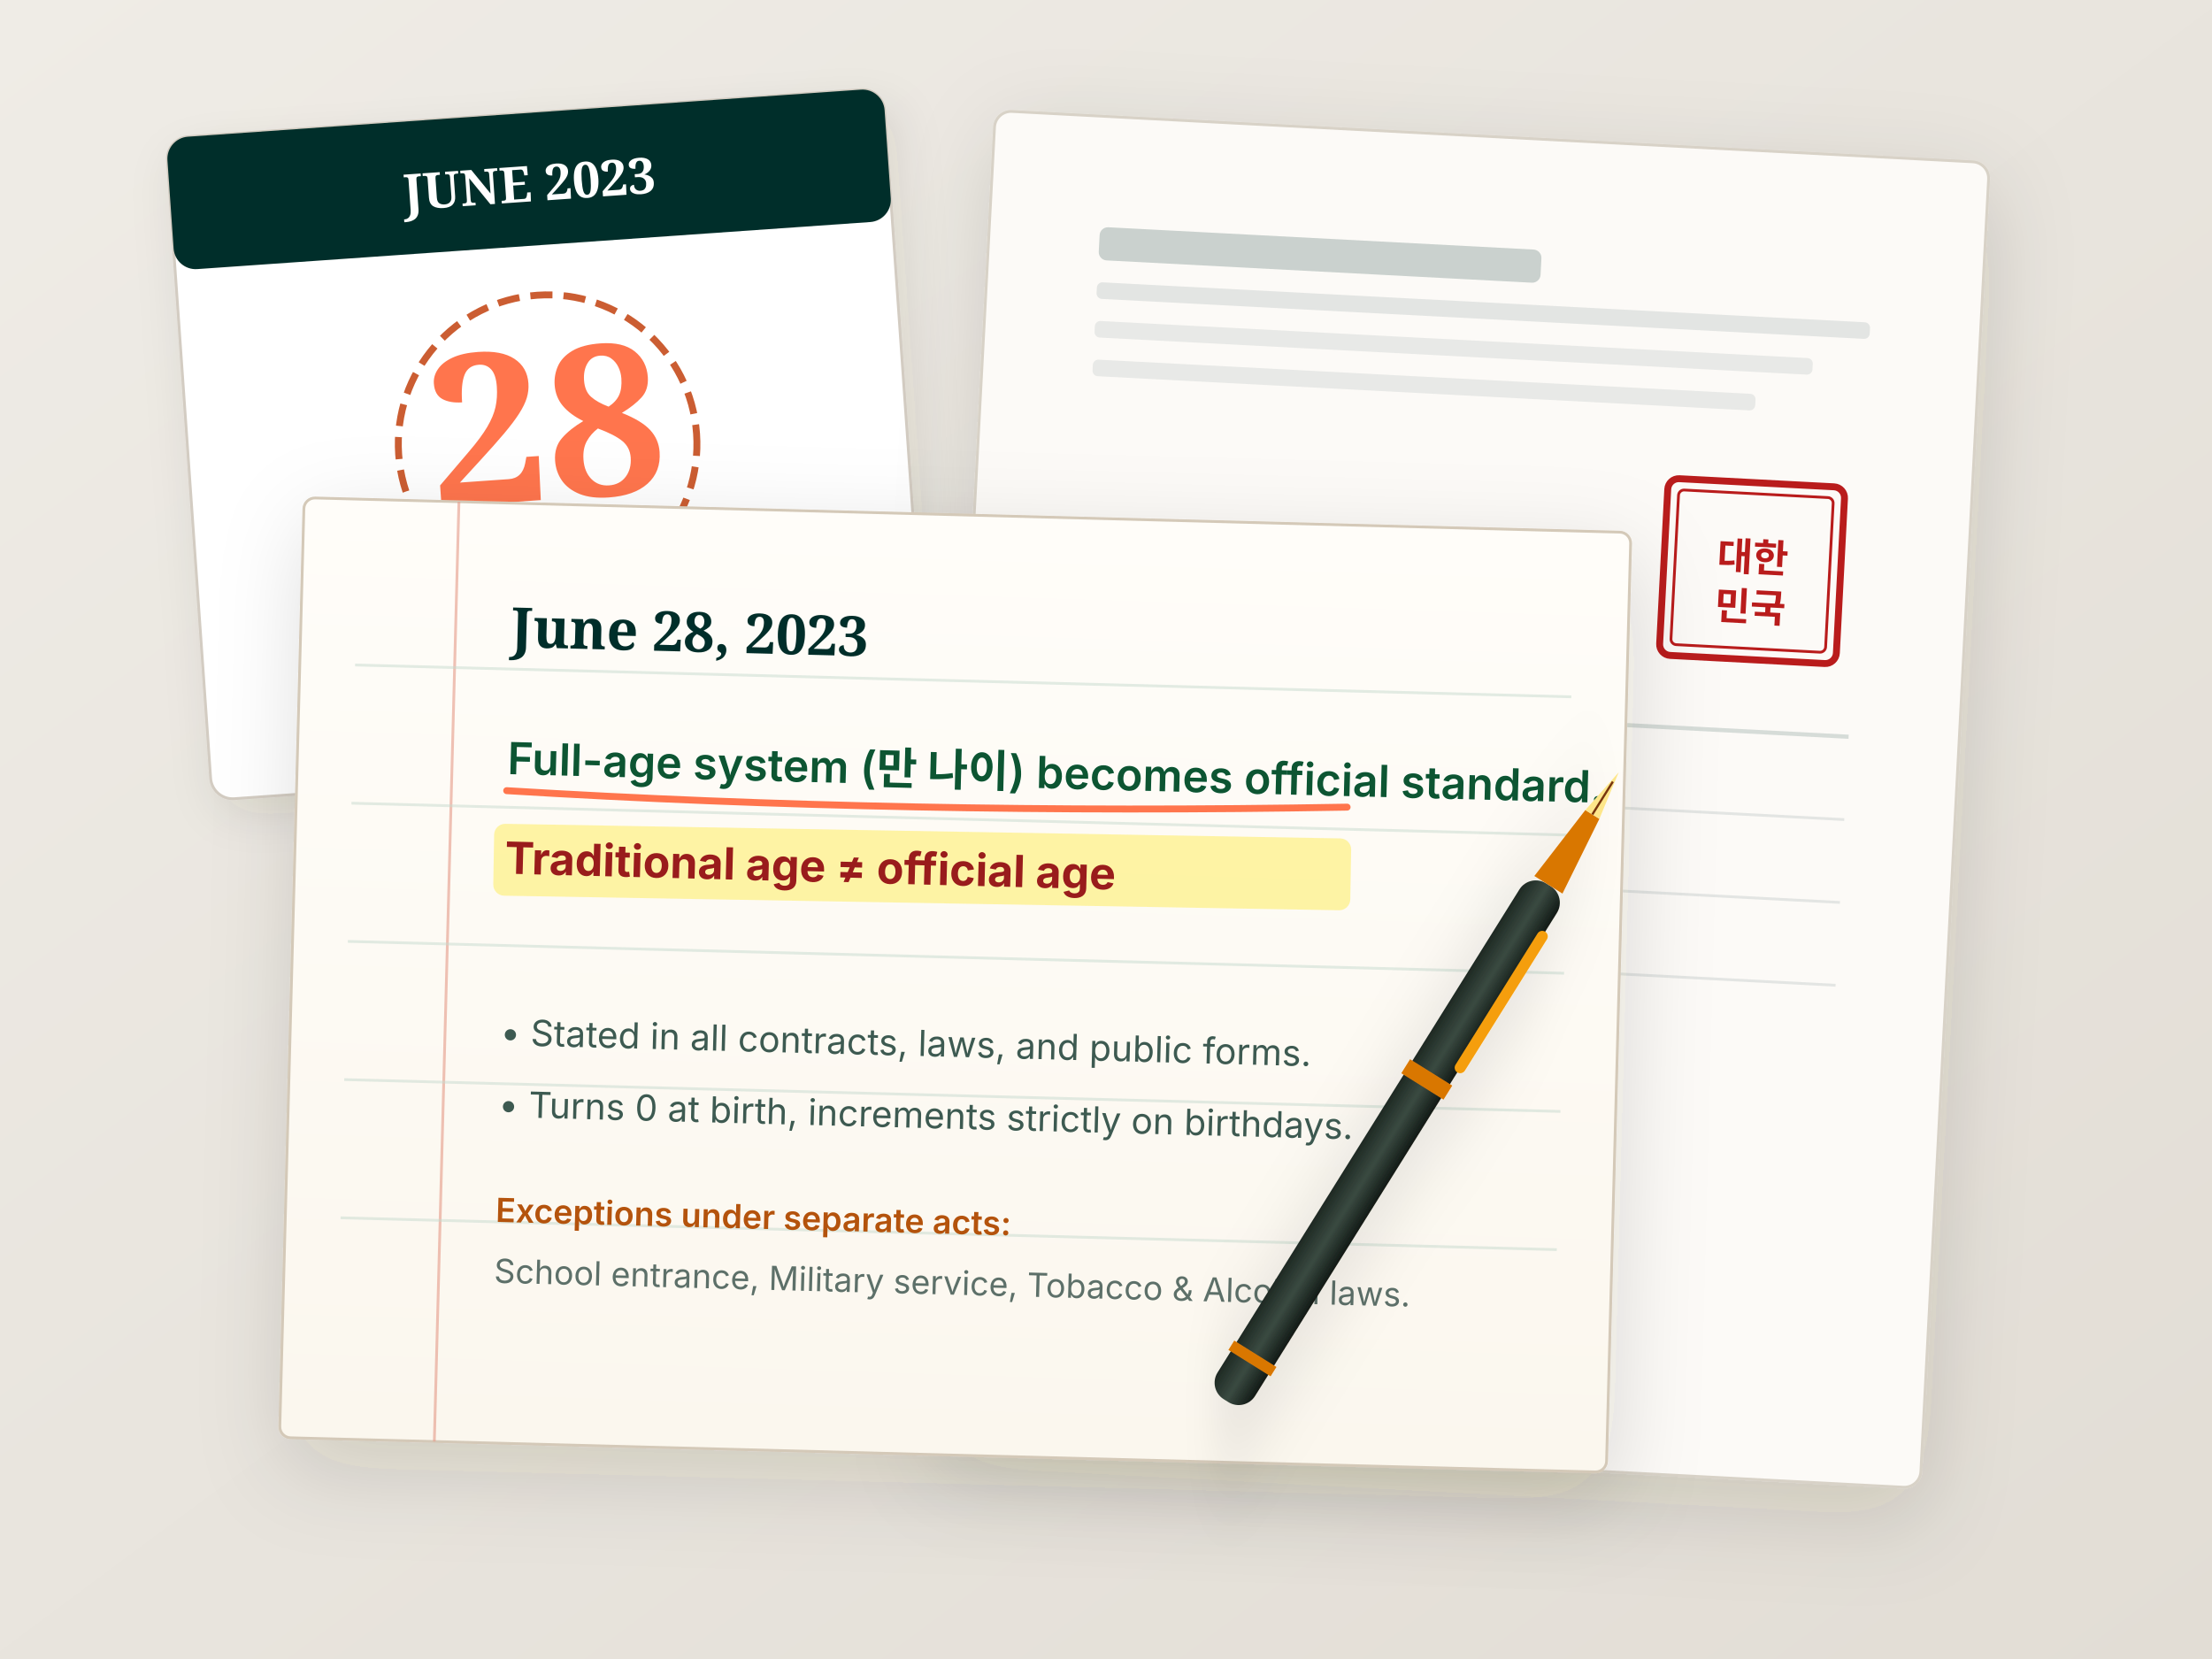
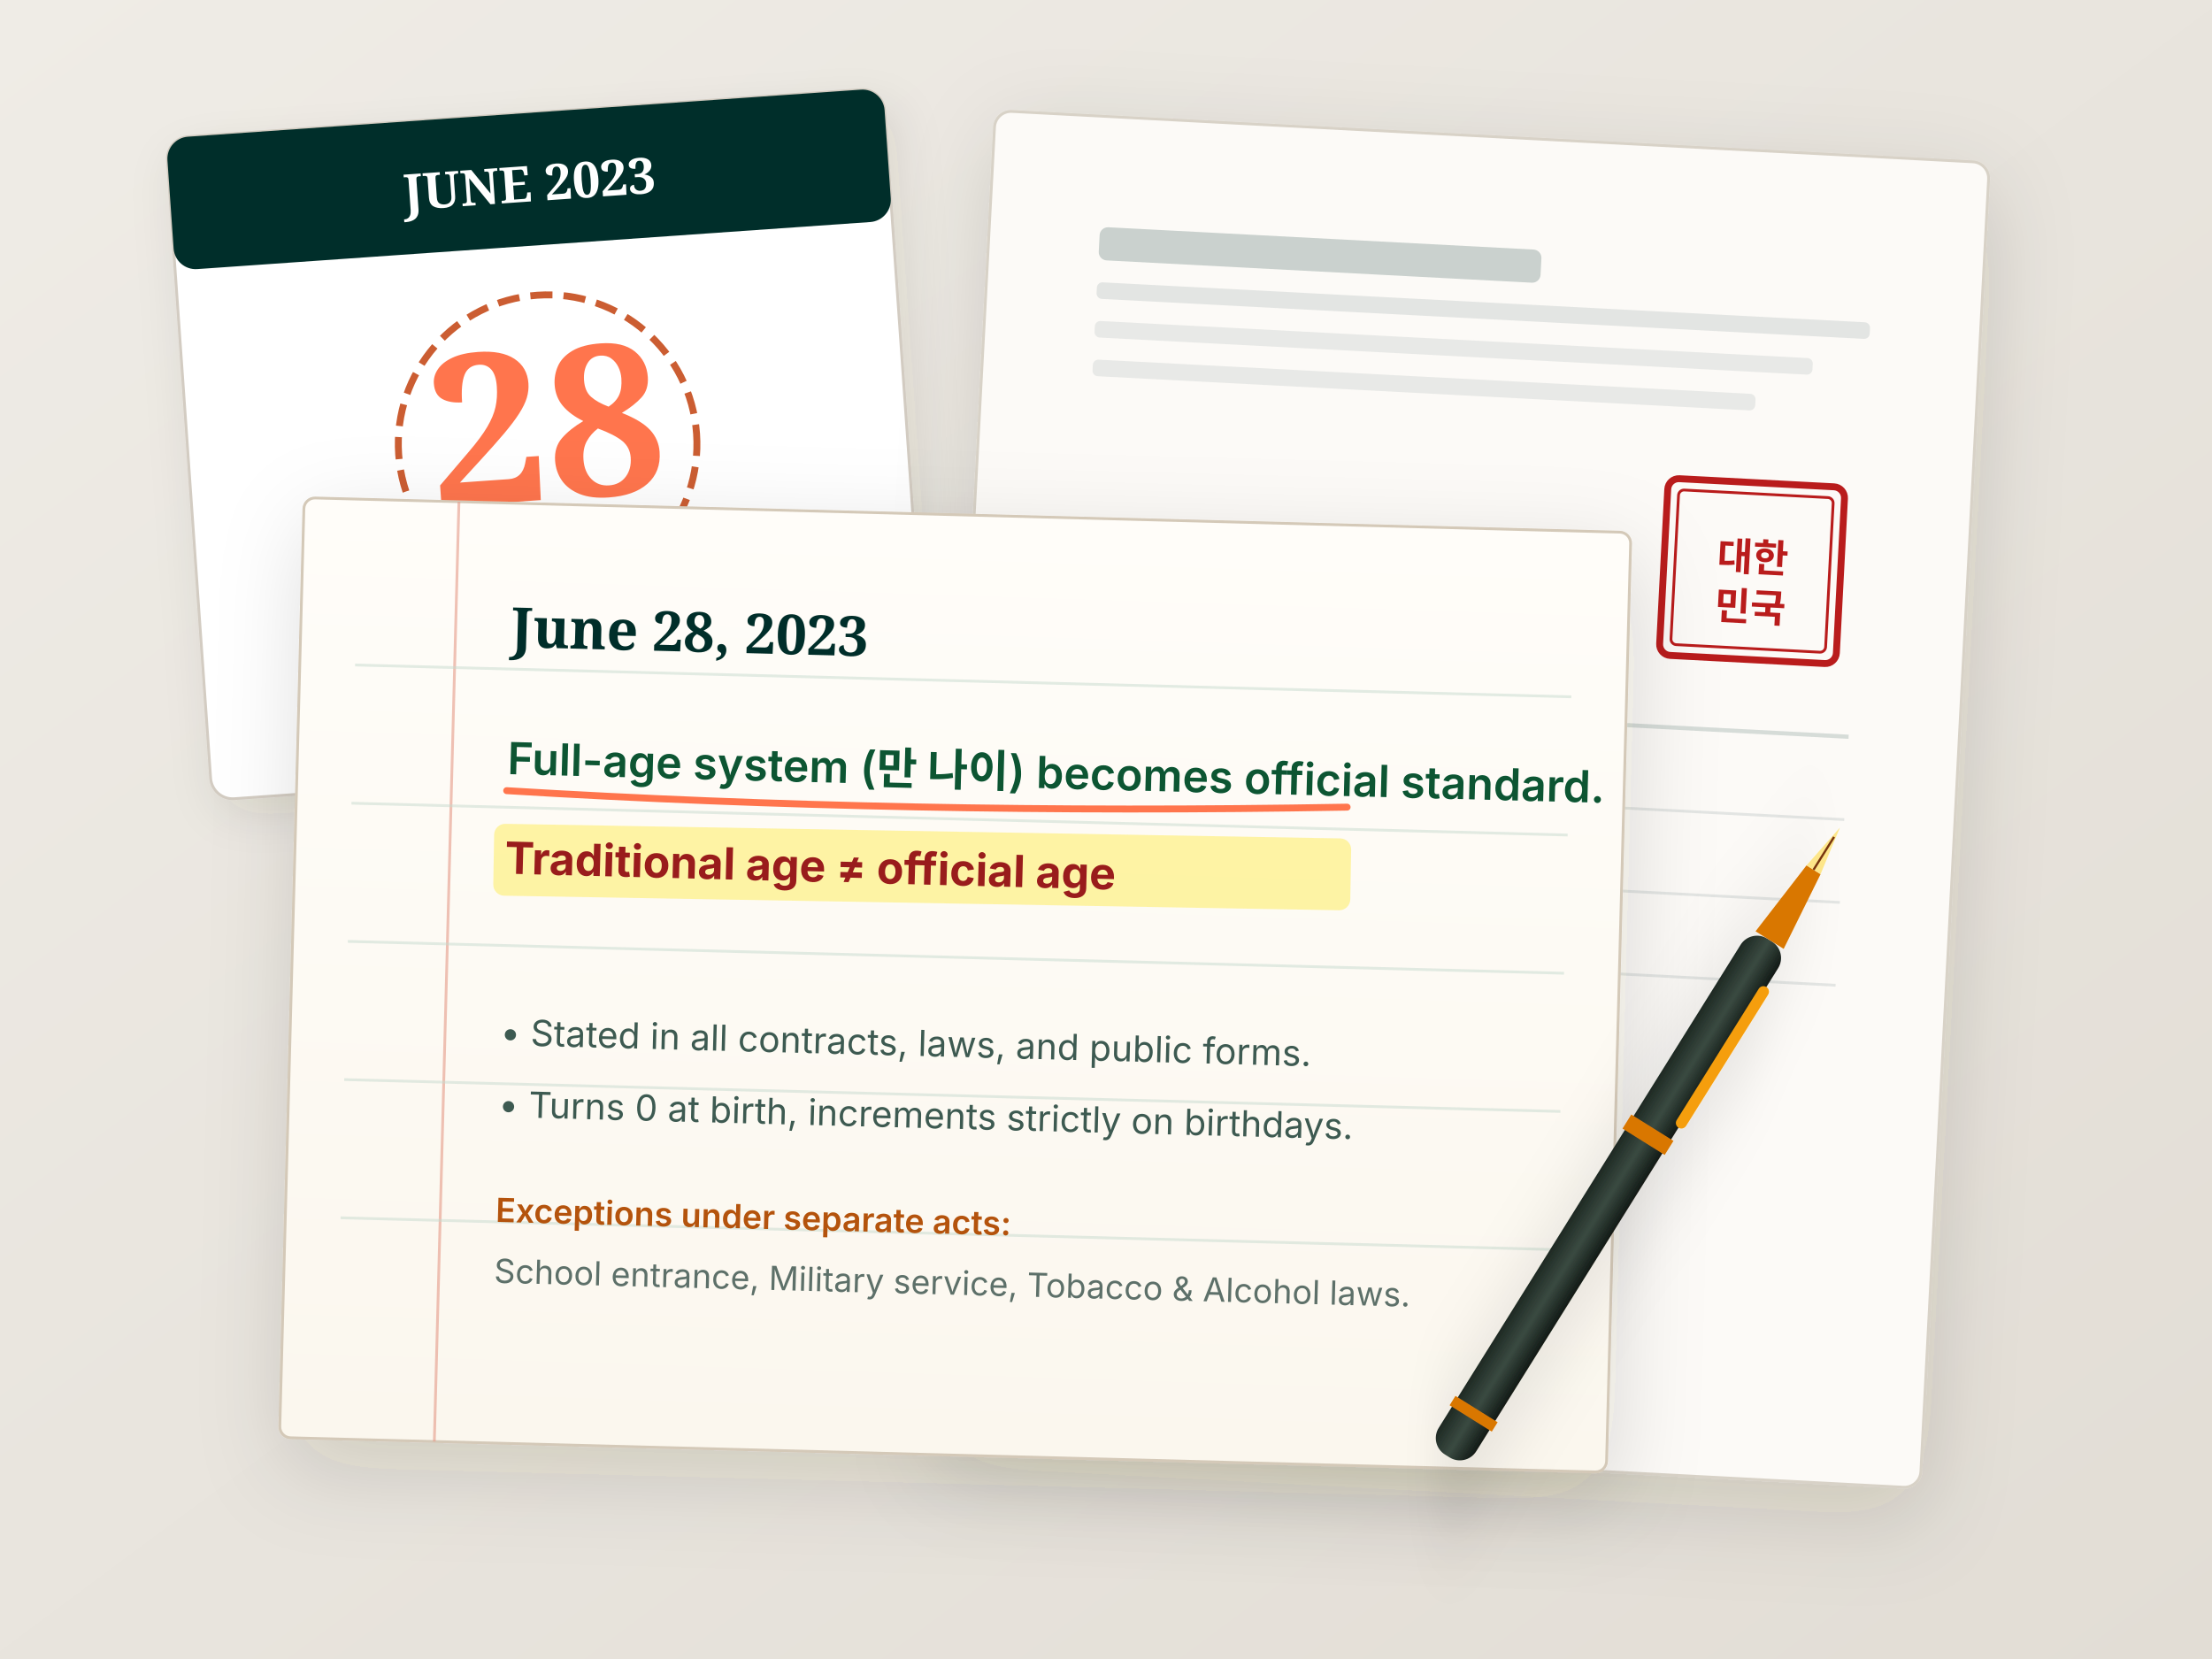
<svg xmlns="http://www.w3.org/2000/svg" viewBox="0 0 800 600" width="800" height="600">
  <defs>
    <linearGradient id="deskBg" x1="0%" y1="0%" x2="100%" y2="100%">
      <stop offset="0%" stop-color="#EFECE6" />
      <stop offset="100%" stop-color="#E2DDD5" />
    </linearGradient>
    <linearGradient id="paperGrad" x1="0%" y1="0%" x2="0%" y2="100%">
      <stop offset="0%" stop-color="#FFFDF9" />
      <stop offset="100%" stop-color="#FBF7EE" />
    </linearGradient>
    <linearGradient id="penBody" x1="0%" y1="0%" x2="100%" y2="0%">
      <stop offset="0%" stop-color="#1E2923" />
      <stop offset="50%" stop-color="#3A4A41" />
      <stop offset="100%" stop-color="#121A16" />
    </linearGradient>
    <filter id="deskShadow" x="-10%" y="-10%" width="120%" height="120%">
      <feDropShadow dx="2" dy="10" stdDeviation="16" flood-color="#2D2820" flood-opacity="0.14" />
    </filter>
    <filter id="subtleNoteShadow" x="-10%" y="-10%" width="120%" height="120%">
      <feDropShadow dx="3" dy="6" stdDeviation="8" flood-color="#2D2820" flood-opacity="0.10" />
    </filter>
  </defs>
  <rect width="800" height="600" fill="url(#deskBg)" />
  <g transform="translate(60, 50) rotate(-4)" filter="url(#subtleNoteShadow)">
    <rect width="260" height="240" rx="8" fill="#FFFFFF" stroke="#D3CCC2" />
    <rect width="260" height="48" rx="8" fill="#042F2A" />
    <text x="130" y="32" font-family="'Fraunces', Georgia, serif" font-size="18" font-weight="700" fill="#FFFFFF" text-anchor="middle">JUNE 2023</text>
    <text x="130" y="140" font-family="'Fraunces', serif" font-size="76" font-weight="700" fill="#FF754D" text-anchor="middle">28</text>
    <text x="130" y="172" font-family="'Inter', sans-serif" font-size="13" font-weight="700" fill="#075433" text-anchor="middle">WEDNESDAY • 수요일</text>
    <text x="130" y="202" font-family="'Inter', sans-serif" font-size="11" fill="#5D7069" text-anchor="middle">Civil Act Reform Takes Effect</text>
    <circle cx="130" cy="120" r="54" fill="none" stroke="#C2410C" stroke-width="2.5" stroke-dasharray="8,4" opacity="0.85" />
  </g>
  <g transform="translate(360, 40) rotate(3)" filter="url(#deskShadow)">
    <rect width="360" height="480" rx="6" fill="#FCFAF7" stroke="#D8D2C7" />
    <rect x="40" y="40" width="160" height="12" rx="3" fill="#042F2A" fill-opacity="0.2" />
    <rect x="40" y="60" width="280" height="6" rx="2" fill="#042F2A" fill-opacity="0.1" />
    <rect x="40" y="74" width="260" height="6" rx="2" fill="#042F2A" fill-opacity="0.08" />
    <rect x="40" y="88" width="240" height="6" rx="2" fill="#042F2A" fill-opacity="0.08" />
    <g transform="translate(250, 120)">
      <rect width="64" height="64" rx="4" fill="none" stroke="#B91C1C" stroke-width="2.5" />
      <rect x="4" y="4" width="56" height="56" rx="2" fill="none" stroke="#B91C1C" stroke-width="1" />
      <text x="32" y="32" font-family="'Fraunces', serif" font-size="14" font-weight="700" fill="#B91C1C" text-anchor="middle">대한</text>
      <text x="32" y="50" font-family="'Fraunces', serif" font-size="14" font-weight="700" fill="#B91C1C" text-anchor="middle">민국</text>
    </g>
    <line x1="40" y1="210" x2="320" y2="210" stroke="#042F2A" stroke-opacity="0.15" stroke-width="1.5" />
    <line x1="40" y1="240" x2="320" y2="240" stroke="#042F2A" stroke-opacity="0.1" stroke-width="1" />
    <line x1="40" y1="270" x2="320" y2="270" stroke="#042F2A" stroke-opacity="0.1" stroke-width="1" />
    <line x1="40" y1="300" x2="320" y2="300" stroke="#042F2A" stroke-opacity="0.1" stroke-width="1" />
  </g>
  <g transform="translate(110, 180) rotate(1.5)" filter="url(#deskShadow)">
    <rect width="480" height="340" rx="4" fill="url(#paperGrad)" stroke="#D4C9B8" stroke-width="1" />
    <line x1="56" y1="0" x2="56" y2="340" stroke="#E59987" stroke-width="1" opacity="0.6" />
    <line x1="20" y1="60" x2="460" y2="60" stroke="#C5D9CE" stroke-width="1" opacity="0.5" />
    <line x1="20" y1="110" x2="460" y2="110" stroke="#C5D9CE" stroke-width="1" opacity="0.5" />
    <line x1="20" y1="160" x2="460" y2="160" stroke="#C5D9CE" stroke-width="1" opacity="0.5" />
    <line x1="20" y1="210" x2="460" y2="210" stroke="#C5D9CE" stroke-width="1" opacity="0.5" />
    <line x1="20" y1="260" x2="460" y2="260" stroke="#C5D9CE" stroke-width="1" opacity="0.5" />
    <text x="76" y="52" font-family="'Fraunces', Georgia, serif" font-size="20" font-weight="700" fill="#042F2A">June 28, 2023</text>
    <text x="76" y="98" font-family="'Inter', sans-serif" font-size="16" font-weight="600" fill="#075433">Full-age system (만 나이) becomes official standard.</text>
    <g transform="translate(76, 134)">
      <rect x="-4" y="-18" width="310" height="26" rx="4" fill="#FEF08A" opacity="0.75" transform="rotate(-0.5)" />
      <text x="0" y="0" font-family="'Inter', sans-serif" font-size="16" font-weight="700" fill="#991B1B">Traditional age ≠ official age</text>
    </g>
    <text x="76" y="196" font-family="'Inter', sans-serif" font-size="13" fill="#3D5A51">• Stated in all contracts, laws, and public forms.</text>
    <text x="76" y="222" font-family="'Inter', sans-serif" font-size="13" fill="#3D5A51">• Turns 0 at birth, increments strictly on birthdays.</text>
    <text x="76" y="260" font-family="'Inter', sans-serif" font-size="12" font-weight="600" fill="#B45309">Exceptions under separate acts:</text>
    <text x="76" y="282" font-family="'Inter', sans-serif" font-size="12" fill="#5D7069">School entrance, Military service, Tobacco &amp; Alcohol laws.</text>
    <path d="M 76 104 Q 220 109 380 102" fill="none" stroke="#FF754D" stroke-width="2.5" stroke-linecap="round" />
  </g>
-   <g transform="translate(560, 320) rotate(32)" filter="url(#deskShadow)">
+   <g transform="translate(640, 340) rotate(32)" filter="url(#deskShadow)">
    <rect x="-8" y="0" width="16" height="220" rx="7" fill="url(#penBody)" />
    <rect x="-9" y="80" width="18" height="6" fill="#D97706" />
    <rect x="-9" y="200" width="18" height="4" fill="#D97706" />
    <rect x="6" y="15" width="4" height="60" rx="2" fill="#F59E0B" />
    <polygon points="-6,0 6,0 3,-30 -3,-30" fill="#D97706" />
    <polygon points="-3,-30 3,-30 0,-48" fill="#FDE68A" />
    <line x1="0" y1="-30" x2="0" y2="-44" stroke="#78350F" stroke-width="0.8" />
  </g>
</svg>
